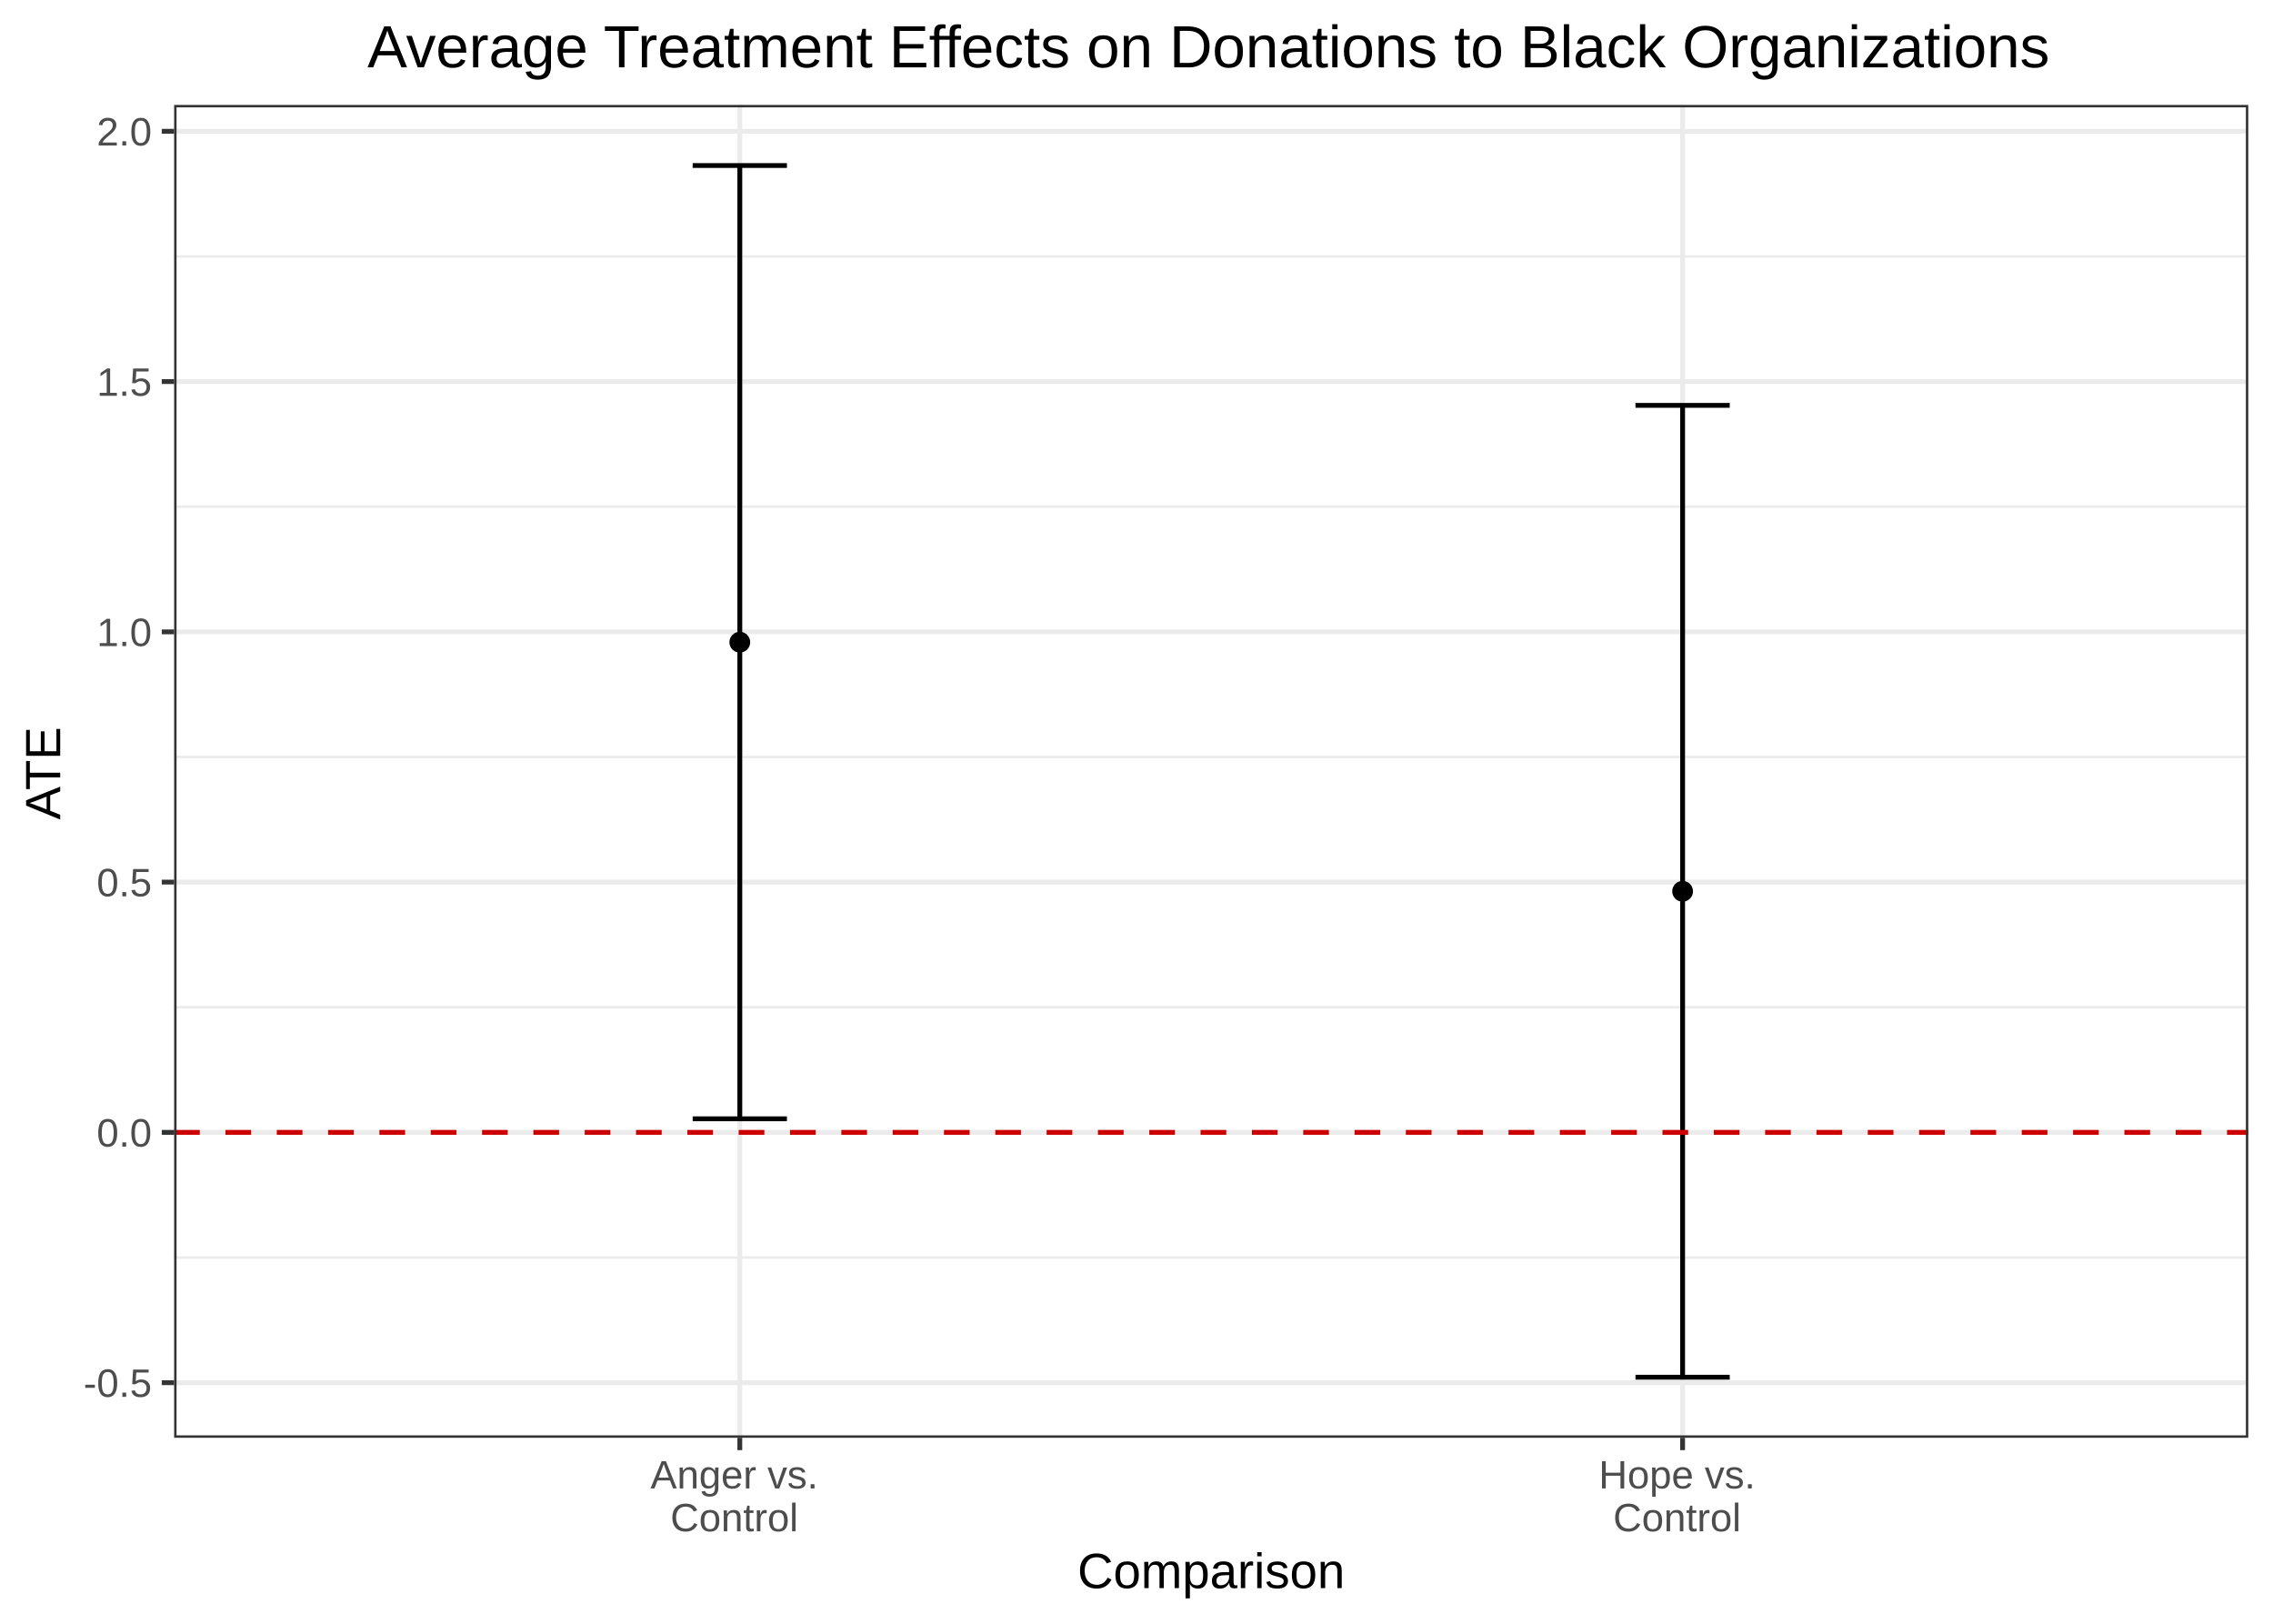
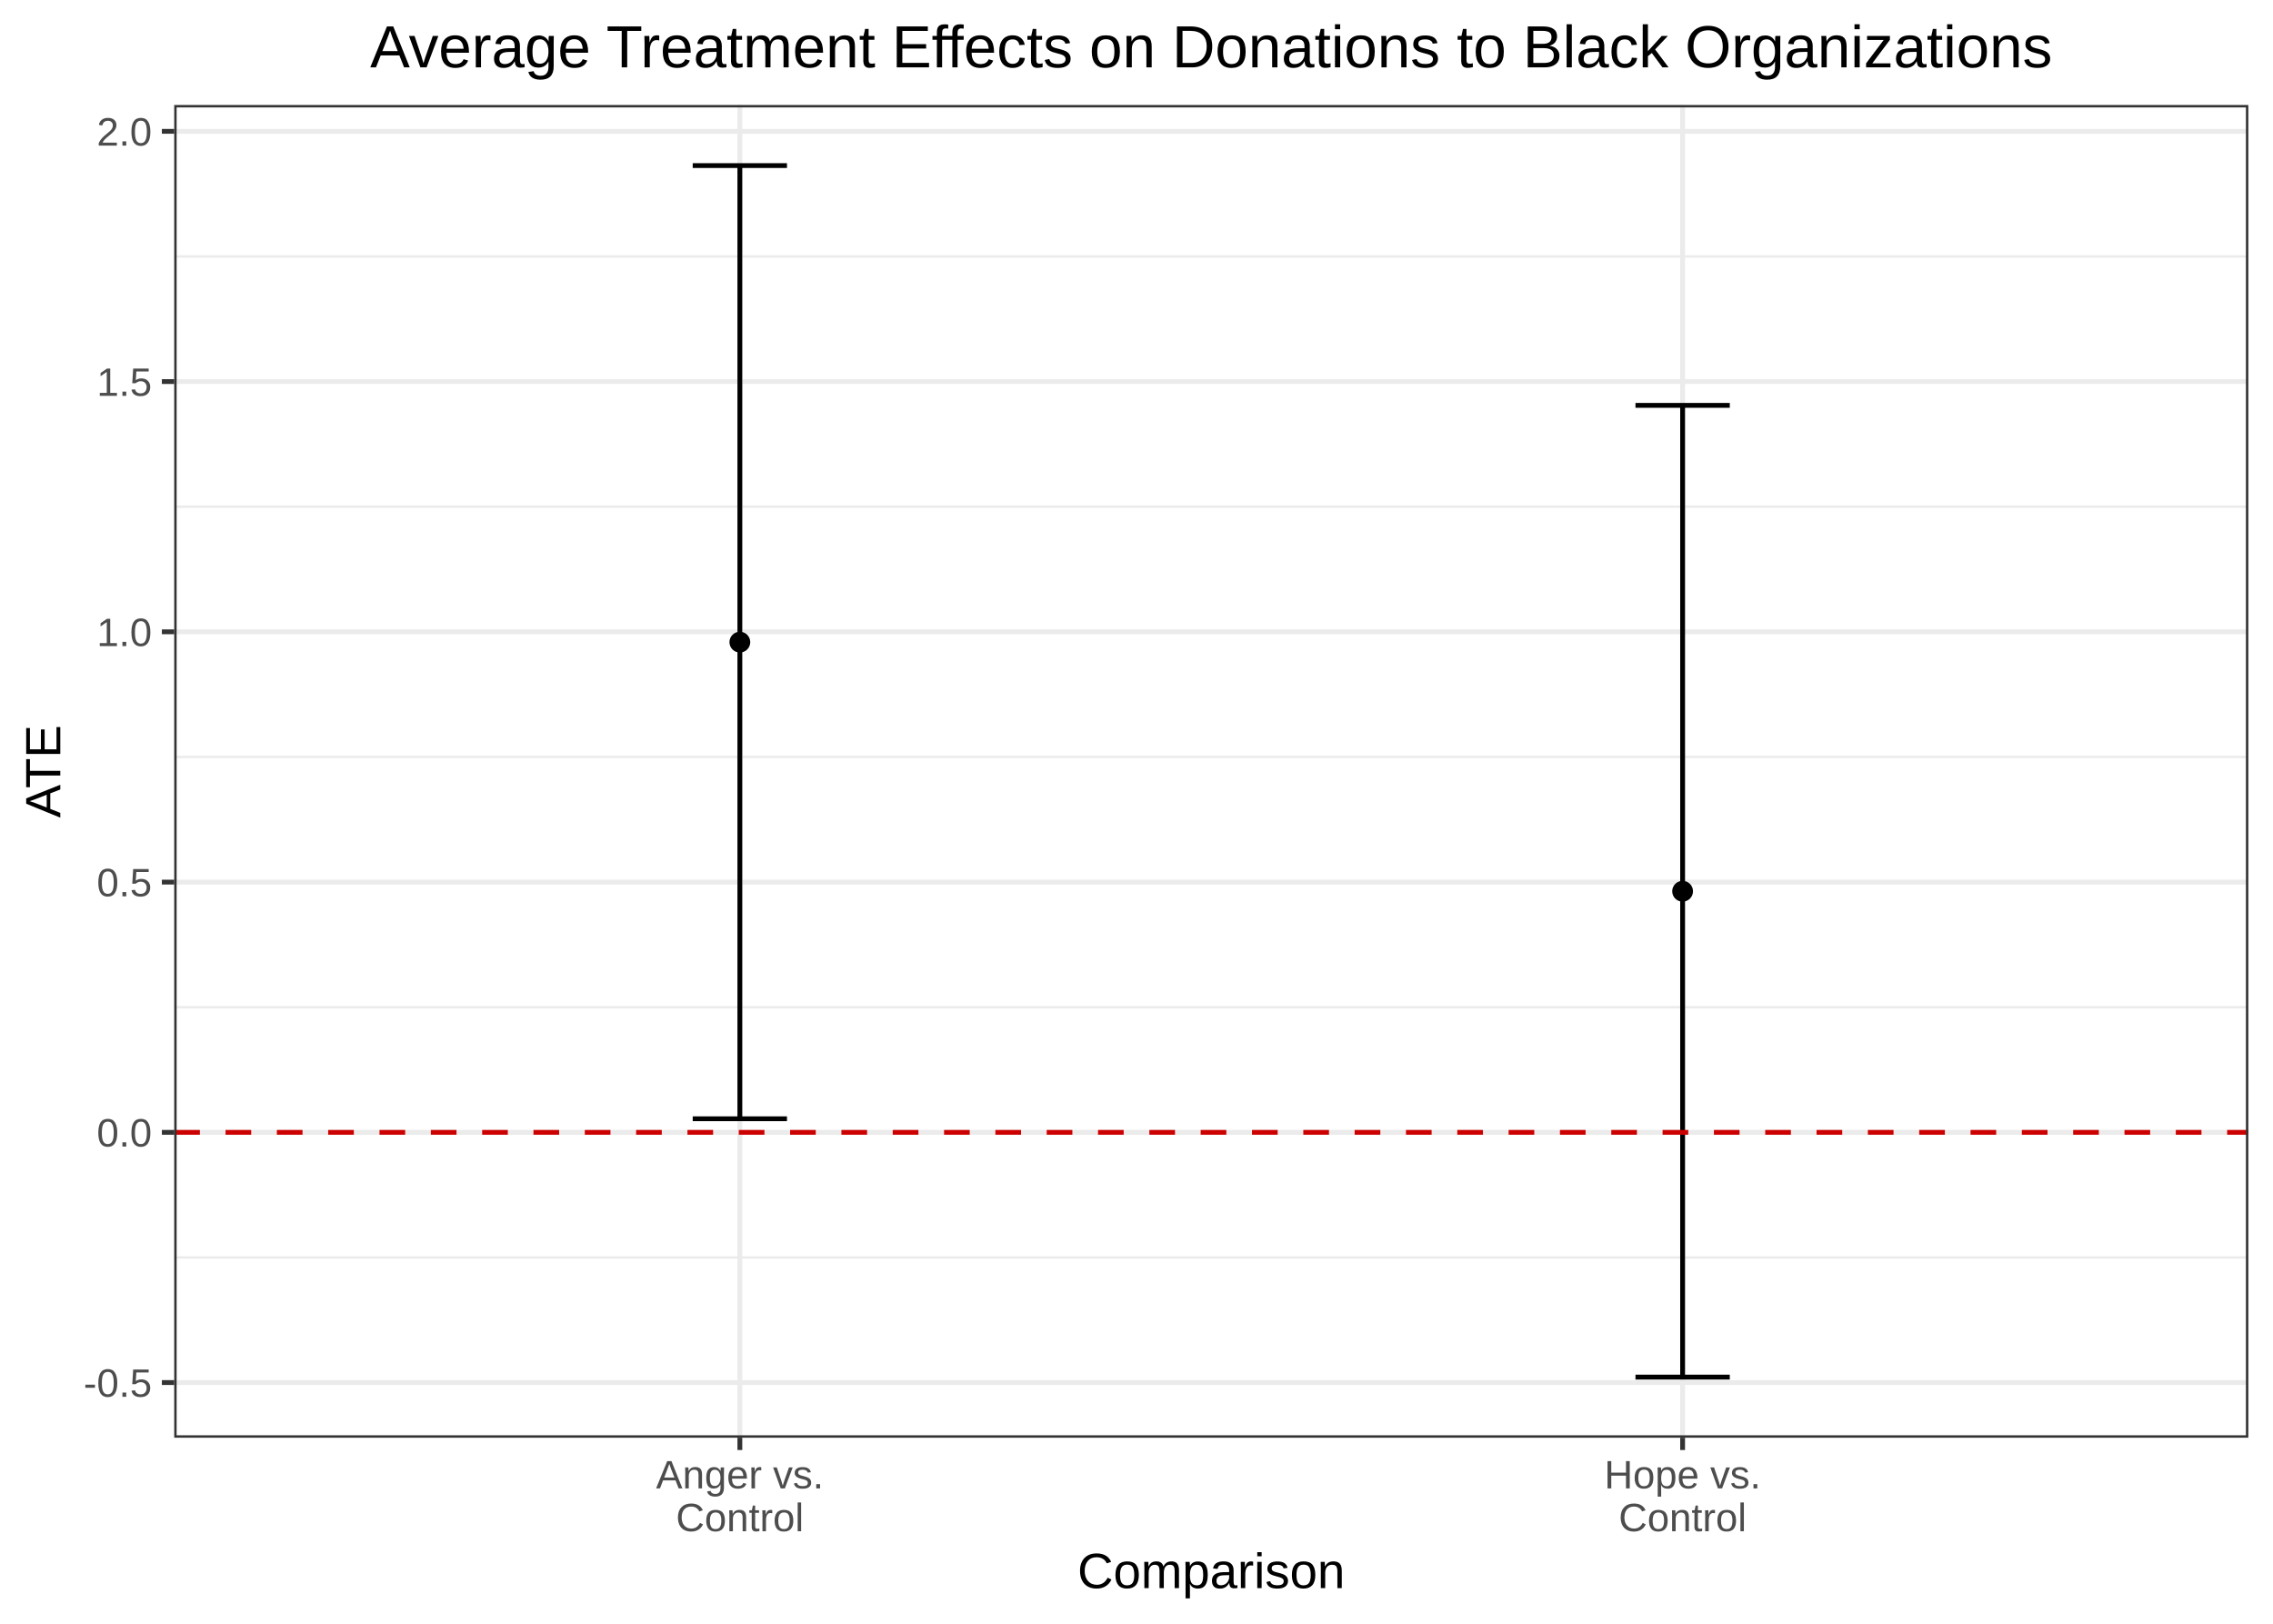
- <svg xmlns="http://www.w3.org/2000/svg" viewBox="0 0 504.00 360.00">
+ <svg xmlns="http://www.w3.org/2000/svg" class="svglite" width="504.00pt" height="360.00pt" viewBox="0 0 504.00 360.00">
  <defs>
    <style type="text/css">
-     line, polyline, polygon, path, rect, circle {
+     .svglite line, .svglite polyline, .svglite polygon, .svglite path, .svglite rect, .svglite circle {
      fill: none;
      stroke: #000000;
      stroke-linecap: round;
      stroke-linejoin: round;
      stroke-miterlimit: 10.00;
    }
+     .svglite text {
+       white-space: pre;
+     }
  </style>
  </defs>
  <rect width="100%" height="100%" style="stroke: none; fill: #FFFFFF;" />
-   <rect x="0.00" y="0.00" width="504.00" height="360.00" style="stroke-width: 1.07; stroke: #FFFFFF; fill: #FFFFFF;" />
  <defs>
-     <clipPath id="cpMzguNjF8NDk4LjUyfDMxOC43N3wyMy4yNw==">
-       <rect x="38.61" y="23.27" width="459.91" height="295.50" />
-     </clipPath>
-   </defs>
-   <rect x="38.61" y="23.27" width="459.91" height="295.50" style="stroke-width: 1.07; stroke: none; fill: #FFFFFF;" clip-path="url(#cpMzguNjF8NDk4LjUyfDMxOC43N3wyMy4yNw==)" />
-   <polyline points="38.61,278.81 498.52,278.81 " style="stroke-width: 0.53; stroke: #EBEBEB; stroke-linecap: butt;" clip-path="url(#cpMzguNjF8NDk4LjUyfDMxOC43N3wyMy4yNw==)" />
-   <polyline points="38.61,223.32 498.52,223.32 " style="stroke-width: 0.53; stroke: #EBEBEB; stroke-linecap: butt;" clip-path="url(#cpMzguNjF8NDk4LjUyfDMxOC43N3wyMy4yNw==)" />
-   <polyline points="38.61,167.83 498.52,167.83 " style="stroke-width: 0.53; stroke: #EBEBEB; stroke-linecap: butt;" clip-path="url(#cpMzguNjF8NDk4LjUyfDMxOC43N3wyMy4yNw==)" />
-   <polyline points="38.61,112.34 498.52,112.34 " style="stroke-width: 0.53; stroke: #EBEBEB; stroke-linecap: butt;" clip-path="url(#cpMzguNjF8NDk4LjUyfDMxOC43N3wyMy4yNw==)" />
-   <polyline points="38.61,56.86 498.52,56.86 " style="stroke-width: 0.53; stroke: #EBEBEB; stroke-linecap: butt;" clip-path="url(#cpMzguNjF8NDk4LjUyfDMxOC43N3wyMy4yNw==)" />
-   <polyline points="38.61,306.55 498.52,306.55 " style="stroke-width: 1.07; stroke: #EBEBEB; stroke-linecap: butt;" clip-path="url(#cpMzguNjF8NDk4LjUyfDMxOC43N3wyMy4yNw==)" />
-   <polyline points="38.61,251.06 498.52,251.06 " style="stroke-width: 1.07; stroke: #EBEBEB; stroke-linecap: butt;" clip-path="url(#cpMzguNjF8NDk4LjUyfDMxOC43N3wyMy4yNw==)" />
-   <polyline points="38.61,195.57 498.52,195.57 " style="stroke-width: 1.07; stroke: #EBEBEB; stroke-linecap: butt;" clip-path="url(#cpMzguNjF8NDk4LjUyfDMxOC43N3wyMy4yNw==)" />
-   <polyline points="38.61,140.09 498.52,140.09 " style="stroke-width: 1.07; stroke: #EBEBEB; stroke-linecap: butt;" clip-path="url(#cpMzguNjF8NDk4LjUyfDMxOC43N3wyMy4yNw==)" />
-   <polyline points="38.61,84.60 498.52,84.60 " style="stroke-width: 1.07; stroke: #EBEBEB; stroke-linecap: butt;" clip-path="url(#cpMzguNjF8NDk4LjUyfDMxOC43N3wyMy4yNw==)" />
-   <polyline points="38.61,29.11 498.52,29.11 " style="stroke-width: 1.07; stroke: #EBEBEB; stroke-linecap: butt;" clip-path="url(#cpMzguNjF8NDk4LjUyfDMxOC43N3wyMy4yNw==)" />
-   <polyline points="164.04,318.77 164.04,23.27 " style="stroke-width: 1.07; stroke: #EBEBEB; stroke-linecap: butt;" clip-path="url(#cpMzguNjF8NDk4LjUyfDMxOC43N3wyMy4yNw==)" />
-   <polyline points="373.09,318.77 373.09,23.27 " style="stroke-width: 1.07; stroke: #EBEBEB; stroke-linecap: butt;" clip-path="url(#cpMzguNjF8NDk4LjUyfDMxOC43N3wyMy4yNw==)" />
-   <circle cx="164.04" cy="142.38" r="1.95" style="stroke-width: 0.71; fill: #000000;" clip-path="url(#cpMzguNjF8NDk4LjUyfDMxOC43N3wyMy4yNw==)" />
-   <circle cx="373.09" cy="197.61" r="1.95" style="stroke-width: 0.71; fill: #000000;" clip-path="url(#cpMzguNjF8NDk4LjUyfDMxOC43N3wyMy4yNw==)" />
-   <polyline points="153.59,36.70 174.49,36.70 " style="stroke-width: 1.07; stroke-linecap: butt;" clip-path="url(#cpMzguNjF8NDk4LjUyfDMxOC43N3wyMy4yNw==)" />
-   <polyline points="164.04,36.70 164.04,248.05 " style="stroke-width: 1.07; stroke-linecap: butt;" clip-path="url(#cpMzguNjF8NDk4LjUyfDMxOC43N3wyMy4yNw==)" />
-   <polyline points="153.59,248.05 174.49,248.05 " style="stroke-width: 1.07; stroke-linecap: butt;" clip-path="url(#cpMzguNjF8NDk4LjUyfDMxOC43N3wyMy4yNw==)" />
-   <polyline points="362.64,89.87 383.54,89.87 " style="stroke-width: 1.07; stroke-linecap: butt;" clip-path="url(#cpMzguNjF8NDk4LjUyfDMxOC43N3wyMy4yNw==)" />
-   <polyline points="373.09,89.87 373.09,305.34 " style="stroke-width: 1.07; stroke-linecap: butt;" clip-path="url(#cpMzguNjF8NDk4LjUyfDMxOC43N3wyMy4yNw==)" />
-   <polyline points="362.64,305.34 383.54,305.34 " style="stroke-width: 1.07; stroke-linecap: butt;" clip-path="url(#cpMzguNjF8NDk4LjUyfDMxOC43N3wyMy4yNw==)" />
-   <line x1="38.61" y1="251.06" x2="498.52" y2="251.06" style="stroke-width: 1.07; stroke: #CD0000; stroke-dasharray: 5.69,5.69; stroke-linecap: butt;" clip-path="url(#cpMzguNjF8NDk4LjUyfDMxOC43N3wyMy4yNw==)" />
-   <rect x="38.61" y="23.27" width="459.91" height="295.50" style="stroke-width: 1.07; stroke: #333333;" clip-path="url(#cpMzguNjF8NDk4LjUyfDMxOC43N3wyMy4yNw==)" />
-   <defs>
-     <clipPath id="cpMC4wMHw1MDQuMDB8MzYwLjAwfDAuMDA=">
+     <clipPath id="cpMC4wMHw1MDQuMDB8MC4wMHwzNjAuMDA=">
      <rect x="0.00" y="0.00" width="504.00" height="360.00" />
    </clipPath>
  </defs>
-   <g clip-path="url(#cpMC4wMHw1MDQuMDB8MzYwLjAwfDAuMDA=)">
-     <text x="18.51" y="309.70" style="font-size: 8.80px; fill: #4D4D4D; font-family: Arial;" textLength="15.16px" lengthAdjust="spacingAndGlyphs">-0.5</text>
+   <g clip-path="url(#cpMC4wMHw1MDQuMDB8MC4wMHwzNjAuMDA=)">
+     <rect x="0" y="0.00" width="504.00" height="360.00" style="stroke-width: 1.07; stroke: #FFFFFF; fill: #FFFFFF;" />
  </g>
-   <g clip-path="url(#cpMC4wMHw1MDQuMDB8MzYwLjAwfDAuMDA=)">
-     <text x="21.44" y="254.21" style="font-size: 8.80px; fill: #4D4D4D; font-family: Arial;" textLength="12.23px" lengthAdjust="spacingAndGlyphs">0.0</text>
+   <defs>
+     <clipPath id="cpMzguNjN8NDk4LjUyfDIzLjI4fDMxOC43NQ==">
+       <rect x="38.63" y="23.28" width="459.90" height="295.47" />
+     </clipPath>
+   </defs>
+   <g clip-path="url(#cpMzguNjN8NDk4LjUyfDIzLjI4fDMxOC43NQ==)">
+     <rect x="38.63" y="23.28" width="459.90" height="295.47" style="stroke-width: 1.07; stroke: none; fill: #FFFFFF;" />
+     <polyline points="38.63,278.79 498.52,278.79 " style="stroke-width: 0.53; stroke: #EBEBEB; stroke-linecap: butt;" />
+     <polyline points="38.63,223.31 498.52,223.31 " style="stroke-width: 0.53; stroke: #EBEBEB; stroke-linecap: butt;" />
+     <polyline points="38.63,167.82 498.52,167.82 " style="stroke-width: 0.53; stroke: #EBEBEB; stroke-linecap: butt;" />
+     <polyline points="38.63,112.34 498.52,112.34 " style="stroke-width: 0.53; stroke: #EBEBEB; stroke-linecap: butt;" />
+     <polyline points="38.63,56.86 498.52,56.86 " style="stroke-width: 0.53; stroke: #EBEBEB; stroke-linecap: butt;" />
+     <polyline points="38.63,306.53 498.52,306.53 " style="stroke-width: 1.07; stroke: #EBEBEB; stroke-linecap: butt;" />
+     <polyline points="38.63,251.05 498.52,251.05 " style="stroke-width: 1.07; stroke: #EBEBEB; stroke-linecap: butt;" />
+     <polyline points="38.63,195.57 498.52,195.57 " style="stroke-width: 1.07; stroke: #EBEBEB; stroke-linecap: butt;" />
+     <polyline points="38.63,140.08 498.52,140.08 " style="stroke-width: 1.07; stroke: #EBEBEB; stroke-linecap: butt;" />
+     <polyline points="38.63,84.60 498.52,84.60 " style="stroke-width: 1.07; stroke: #EBEBEB; stroke-linecap: butt;" />
+     <polyline points="38.63,29.12 498.52,29.12 " style="stroke-width: 1.07; stroke: #EBEBEB; stroke-linecap: butt;" />
+     <polyline points="164.05,318.75 164.05,23.28 " style="stroke-width: 1.07; stroke: #EBEBEB; stroke-linecap: butt;" />
+     <polyline points="373.09,318.75 373.09,23.28 " style="stroke-width: 1.07; stroke: #EBEBEB; stroke-linecap: butt;" />
+     <circle cx="164.05" cy="142.37" r="1.95" style="stroke-width: 0.71; fill: #000000;" />
+     <circle cx="373.09" cy="197.60" r="1.95" style="stroke-width: 0.71; fill: #000000;" />
+     <polyline points="153.60,36.71 174.50,36.71 " style="stroke-width: 1.07; stroke-linecap: butt;" />
+     <polyline points="164.05,36.71 164.05,248.04 " style="stroke-width: 1.07; stroke-linecap: butt;" />
+     <polyline points="153.60,248.04 174.50,248.04 " style="stroke-width: 1.07; stroke-linecap: butt;" />
+     <polyline points="362.64,89.87 383.55,89.87 " style="stroke-width: 1.07; stroke-linecap: butt;" />
+     <polyline points="373.09,89.87 373.09,305.32 " style="stroke-width: 1.07; stroke-linecap: butt;" />
+     <polyline points="362.64,305.32 383.55,305.32 " style="stroke-width: 1.07; stroke-linecap: butt;" />
+     <line x1="38.63" y1="251.05" x2="498.52" y2="251.05" style="stroke-width: 1.07; stroke: #CD0000; stroke-dasharray: 5.69,5.69; stroke-linecap: butt;" />
+     <rect x="38.63" y="23.28" width="459.90" height="295.47" style="stroke-width: 1.07; stroke: #333333;" />
  </g>
-   <g clip-path="url(#cpMC4wMHw1MDQuMDB8MzYwLjAwfDAuMDA=)">
-     <text x="21.44" y="198.72" style="font-size: 8.80px; fill: #4D4D4D; font-family: Arial;" textLength="12.23px" lengthAdjust="spacingAndGlyphs">0.5</text>
-   </g>
-   <g clip-path="url(#cpMC4wMHw1MDQuMDB8MzYwLjAwfDAuMDA=)">
-     <text x="21.44" y="143.24" style="font-size: 8.80px; fill: #4D4D4D; font-family: Arial;" textLength="12.23px" lengthAdjust="spacingAndGlyphs">1.0</text>
-   </g>
-   <g clip-path="url(#cpMC4wMHw1MDQuMDB8MzYwLjAwfDAuMDA=)">
-     <text x="21.44" y="87.75" style="font-size: 8.80px; fill: #4D4D4D; font-family: Arial;" textLength="12.23px" lengthAdjust="spacingAndGlyphs">1.5</text>
-   </g>
-   <g clip-path="url(#cpMC4wMHw1MDQuMDB8MzYwLjAwfDAuMDA=)">
-     <text x="21.44" y="32.26" style="font-size: 8.80px; fill: #4D4D4D; font-family: Arial;" textLength="12.23px" lengthAdjust="spacingAndGlyphs">2.0</text>
-   </g>
-   <polyline points="35.87,306.55 38.61,306.55 " style="stroke-width: 1.07; stroke: #333333; stroke-linecap: butt;" clip-path="url(#cpMC4wMHw1MDQuMDB8MzYwLjAwfDAuMDA=)" />
-   <polyline points="35.87,251.06 38.61,251.06 " style="stroke-width: 1.07; stroke: #333333; stroke-linecap: butt;" clip-path="url(#cpMC4wMHw1MDQuMDB8MzYwLjAwfDAuMDA=)" />
-   <polyline points="35.87,195.57 38.61,195.57 " style="stroke-width: 1.07; stroke: #333333; stroke-linecap: butt;" clip-path="url(#cpMC4wMHw1MDQuMDB8MzYwLjAwfDAuMDA=)" />
-   <polyline points="35.87,140.09 38.61,140.09 " style="stroke-width: 1.07; stroke: #333333; stroke-linecap: butt;" clip-path="url(#cpMC4wMHw1MDQuMDB8MzYwLjAwfDAuMDA=)" />
-   <polyline points="35.87,84.60 38.61,84.60 " style="stroke-width: 1.07; stroke: #333333; stroke-linecap: butt;" clip-path="url(#cpMC4wMHw1MDQuMDB8MzYwLjAwfDAuMDA=)" />
-   <polyline points="35.87,29.11 38.61,29.11 " style="stroke-width: 1.07; stroke: #333333; stroke-linecap: butt;" clip-path="url(#cpMC4wMHw1MDQuMDB8MzYwLjAwfDAuMDA=)" />
-   <polyline points="164.04,321.51 164.04,318.77 " style="stroke-width: 1.07; stroke: #333333; stroke-linecap: butt;" clip-path="url(#cpMC4wMHw1MDQuMDB8MzYwLjAwfDAuMDA=)" />
-   <polyline points="373.09,321.51 373.09,318.77 " style="stroke-width: 1.07; stroke: #333333; stroke-linecap: butt;" clip-path="url(#cpMC4wMHw1MDQuMDB8MzYwLjAwfDAuMDA=)" />
-   <g clip-path="url(#cpMC4wMHw1MDQuMDB8MzYwLjAwfDAuMDA=)">
-     <text x="144.23" y="330.00" style="font-size: 8.80px; fill: #4D4D4D; font-family: Arial;" textLength="39.62px" lengthAdjust="spacingAndGlyphs">Anger vs. </text>
-   </g>
-   <g clip-path="url(#cpMC4wMHw1MDQuMDB8MzYwLjAwfDAuMDA=)">
-     <text x="148.63" y="339.51" style="font-size: 8.80px; fill: #4D4D4D; font-family: Arial;" textLength="30.81px" lengthAdjust="spacingAndGlyphs"> Control</text>
-   </g>
-   <g clip-path="url(#cpMC4wMHw1MDQuMDB8MzYwLjAwfDAuMDA=)">
-     <text x="354.50" y="330.00" style="font-size: 8.80px; fill: #4D4D4D; font-family: Arial;" textLength="37.17px" lengthAdjust="spacingAndGlyphs">Hope vs. </text>
-   </g>
-   <g clip-path="url(#cpMC4wMHw1MDQuMDB8MzYwLjAwfDAuMDA=)">
-     <text x="357.68" y="339.51" style="font-size: 8.80px; fill: #4D4D4D; font-family: Arial;" textLength="30.81px" lengthAdjust="spacingAndGlyphs"> Control</text>
-   </g>
-   <g clip-path="url(#cpMC4wMHw1MDQuMDB8MzYwLjAwfDAuMDA=)">
-     <text x="238.91" y="352.10" style="font-size: 11.00px; font-family: Arial;" textLength="59.30px" lengthAdjust="spacingAndGlyphs">Comparison</text>
-   </g>
-   <g clip-path="url(#cpMC4wMHw1MDQuMDB8MzYwLjAwfDAuMDA=)">
-     <text transform="translate(13.35,181.72) rotate(-90)" style="font-size: 11.00px; font-family: Arial;" textLength="21.39px" lengthAdjust="spacingAndGlyphs">ATE</text>
-   </g>
-   <g clip-path="url(#cpMC4wMHw1MDQuMDB8MzYwLjAwfDAuMDA=)">
-     <text x="81.47" y="14.93" style="font-size: 13.20px; font-family: Arial;" textLength="374.19px" lengthAdjust="spacingAndGlyphs">Average Treatment Effects on Donations to Black Organizations</text>
+   <g clip-path="url(#cpMC4wMHw1MDQuMDB8MC4wMHwzNjAuMDA=)">
+     <text x="33.69" y="309.68" text-anchor="end" style="font-size: 8.80px;fill: #4D4D4D; font-family: &quot;Arial&quot;;" textLength="15.16px" lengthAdjust="spacingAndGlyphs">-0.5</text>
+     <text x="33.69" y="254.20" text-anchor="end" style="font-size: 8.80px;fill: #4D4D4D; font-family: &quot;Arial&quot;;" textLength="12.23px" lengthAdjust="spacingAndGlyphs">0.0</text>
+     <text x="33.69" y="198.72" text-anchor="end" style="font-size: 8.80px;fill: #4D4D4D; font-family: &quot;Arial&quot;;" textLength="12.23px" lengthAdjust="spacingAndGlyphs">0.5</text>
+     <text x="33.69" y="143.24" text-anchor="end" style="font-size: 8.80px;fill: #4D4D4D; font-family: &quot;Arial&quot;;" textLength="12.23px" lengthAdjust="spacingAndGlyphs">1.0</text>
+     <text x="33.69" y="87.76" text-anchor="end" style="font-size: 8.80px;fill: #4D4D4D; font-family: &quot;Arial&quot;;" textLength="12.23px" lengthAdjust="spacingAndGlyphs">1.5</text>
+     <text x="33.69" y="32.28" text-anchor="end" style="font-size: 8.80px;fill: #4D4D4D; font-family: &quot;Arial&quot;;" textLength="12.23px" lengthAdjust="spacingAndGlyphs">2.0</text>
+     <polyline points="35.89,306.53 38.63,306.53 " style="stroke-width: 1.07; stroke: #333333; stroke-linecap: butt;" />
+     <polyline points="35.89,251.05 38.63,251.05 " style="stroke-width: 1.07; stroke: #333333; stroke-linecap: butt;" />
+     <polyline points="35.89,195.57 38.63,195.57 " style="stroke-width: 1.07; stroke: #333333; stroke-linecap: butt;" />
+     <polyline points="35.89,140.08 38.63,140.08 " style="stroke-width: 1.07; stroke: #333333; stroke-linecap: butt;" />
+     <polyline points="35.89,84.60 38.63,84.60 " style="stroke-width: 1.07; stroke: #333333; stroke-linecap: butt;" />
+     <polyline points="35.89,29.12 38.63,29.12 " style="stroke-width: 1.07; stroke: #333333; stroke-linecap: butt;" />
+     <polyline points="164.05,321.49 164.05,318.75 " style="stroke-width: 1.07; stroke: #333333; stroke-linecap: butt;" />
+     <polyline points="373.09,321.49 373.09,318.75 " style="stroke-width: 1.07; stroke: #333333; stroke-linecap: butt;" />
+     <text x="164.05" y="329.99" text-anchor="middle" style="font-size: 8.80px;fill: #4D4D4D; font-family: &quot;Arial&quot;;" textLength="39.61px" lengthAdjust="spacingAndGlyphs">Anger vs. </text>
+     <text x="164.05" y="339.49" text-anchor="middle" style="font-size: 8.80px;fill: #4D4D4D; font-family: &quot;Arial&quot;;" textLength="30.80px" lengthAdjust="spacingAndGlyphs"> Control</text>
+     <text x="373.09" y="329.99" text-anchor="middle" style="font-size: 8.80px;fill: #4D4D4D; font-family: &quot;Arial&quot;;" textLength="37.16px" lengthAdjust="spacingAndGlyphs">Hope vs. </text>
+     <text x="373.09" y="339.49" text-anchor="middle" style="font-size: 8.80px;fill: #4D4D4D; font-family: &quot;Arial&quot;;" textLength="30.80px" lengthAdjust="spacingAndGlyphs"> Control</text>
+     <text x="268.57" y="352.10" text-anchor="middle" style="font-size: 11.00px; font-family: &quot;Arial&quot;;" textLength="59.31px" lengthAdjust="spacingAndGlyphs">Comparison</text>
+     <text transform="translate(13.37,171.01) rotate(-90)" text-anchor="middle" style="font-size: 11.00px; font-family: &quot;Arial&quot;;" textLength="21.39px" lengthAdjust="spacingAndGlyphs">ATE</text>
+     <text x="268.57" y="14.94" text-anchor="middle" style="font-size: 13.20px; font-family: &quot;Arial&quot;;" textLength="373.94px" lengthAdjust="spacingAndGlyphs">Average Treatment Effects on Donations to Black Organizations</text>
  </g>
</svg>
